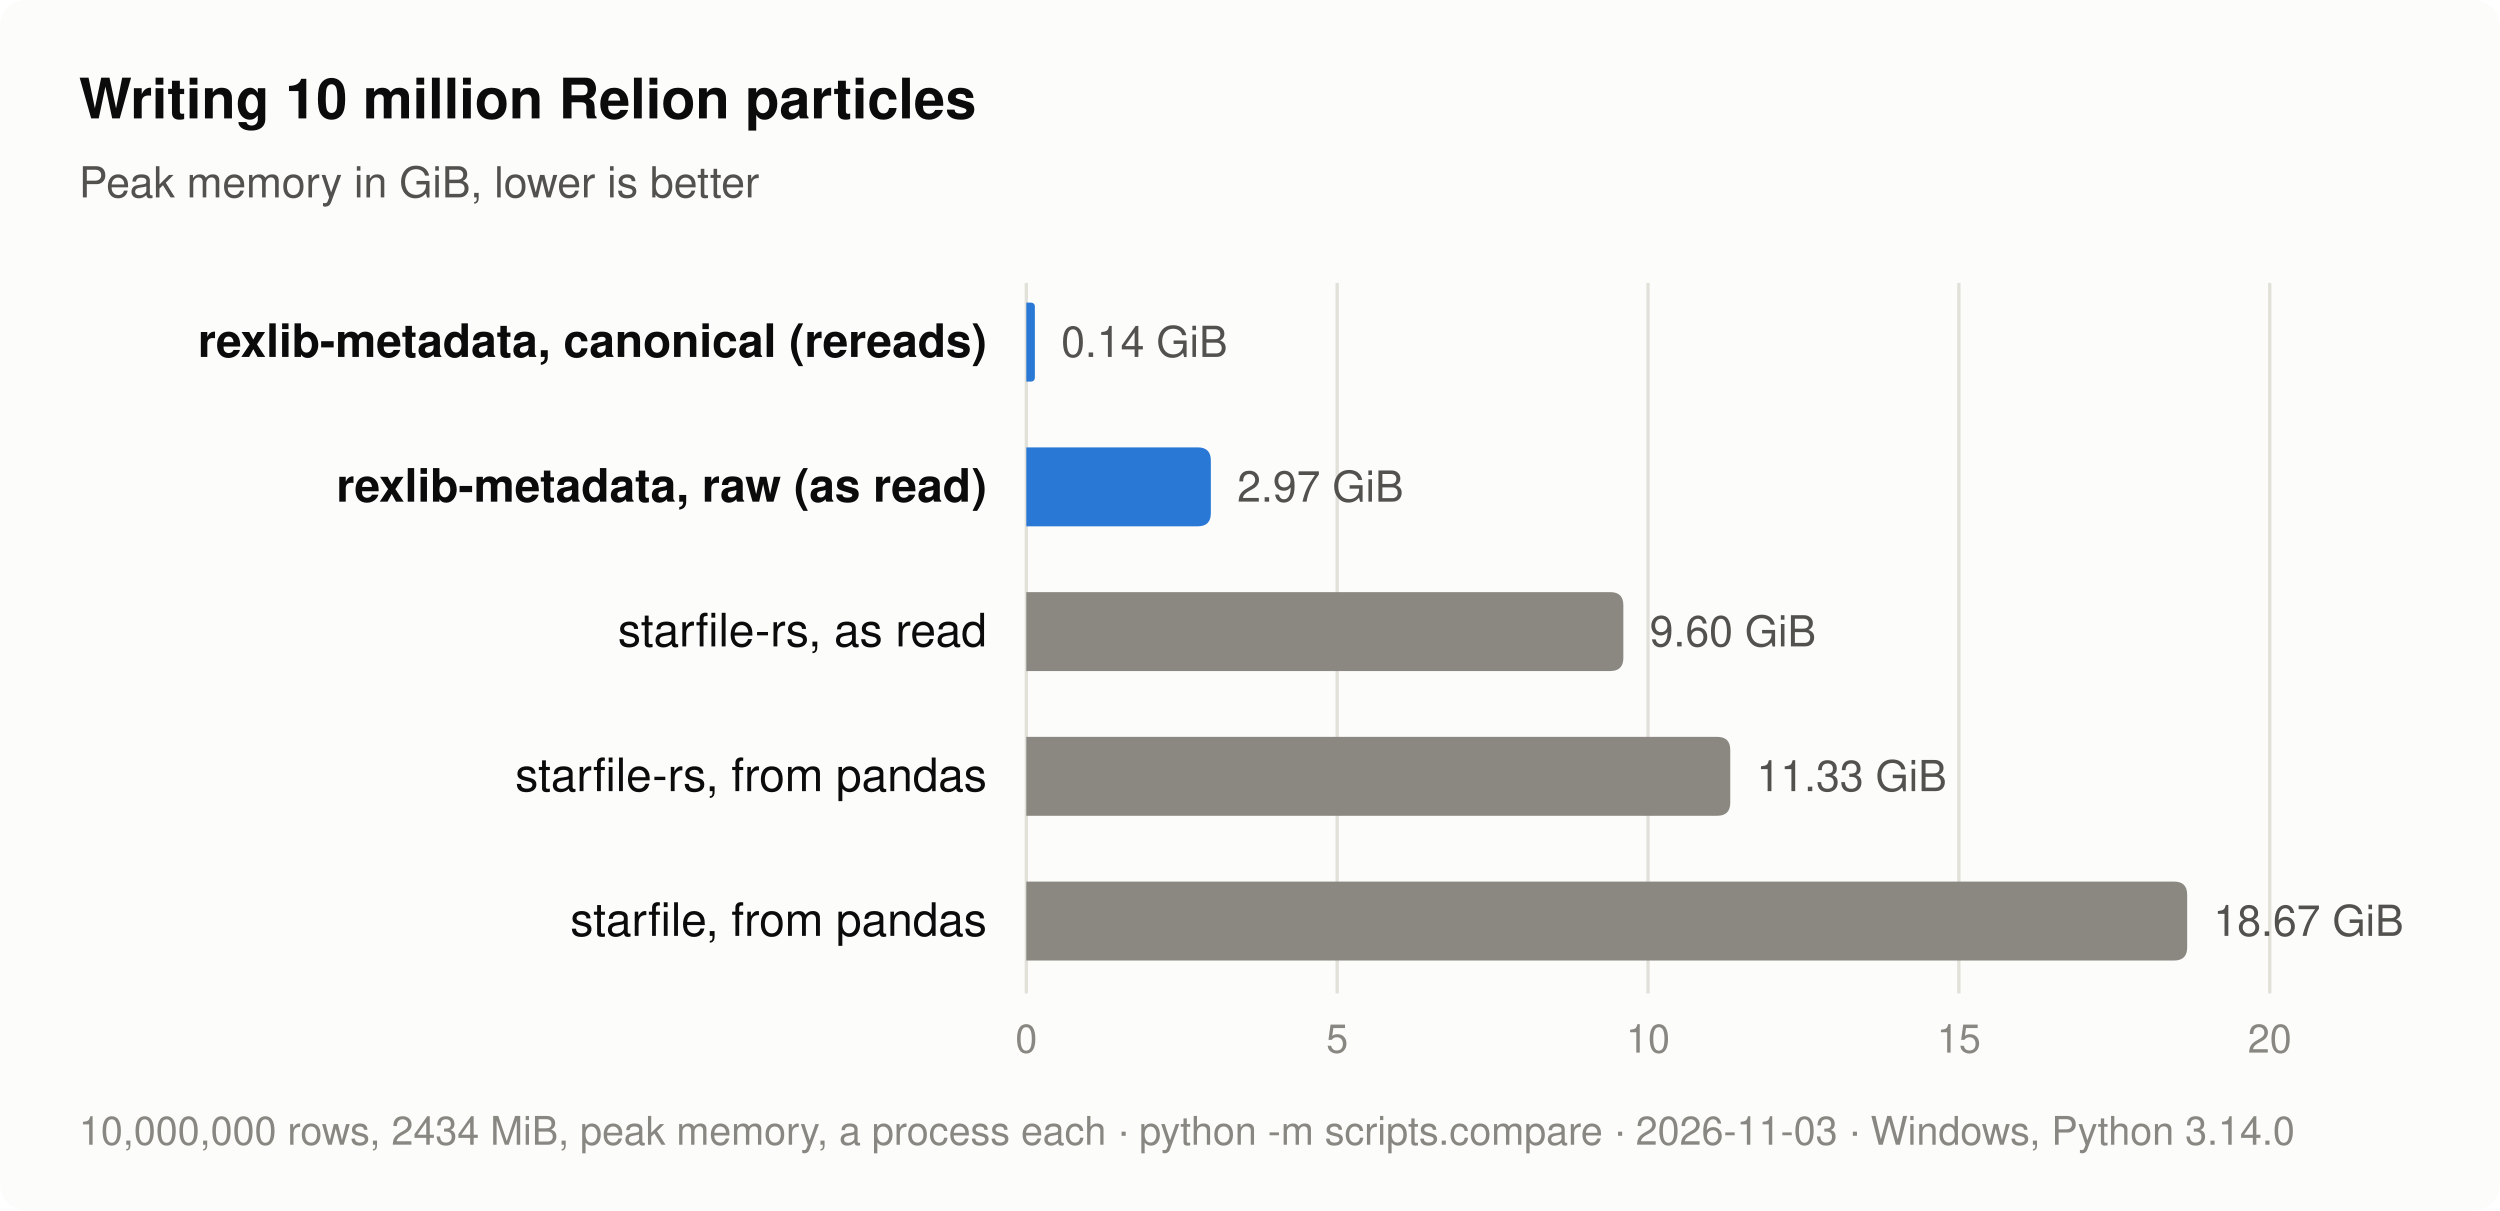
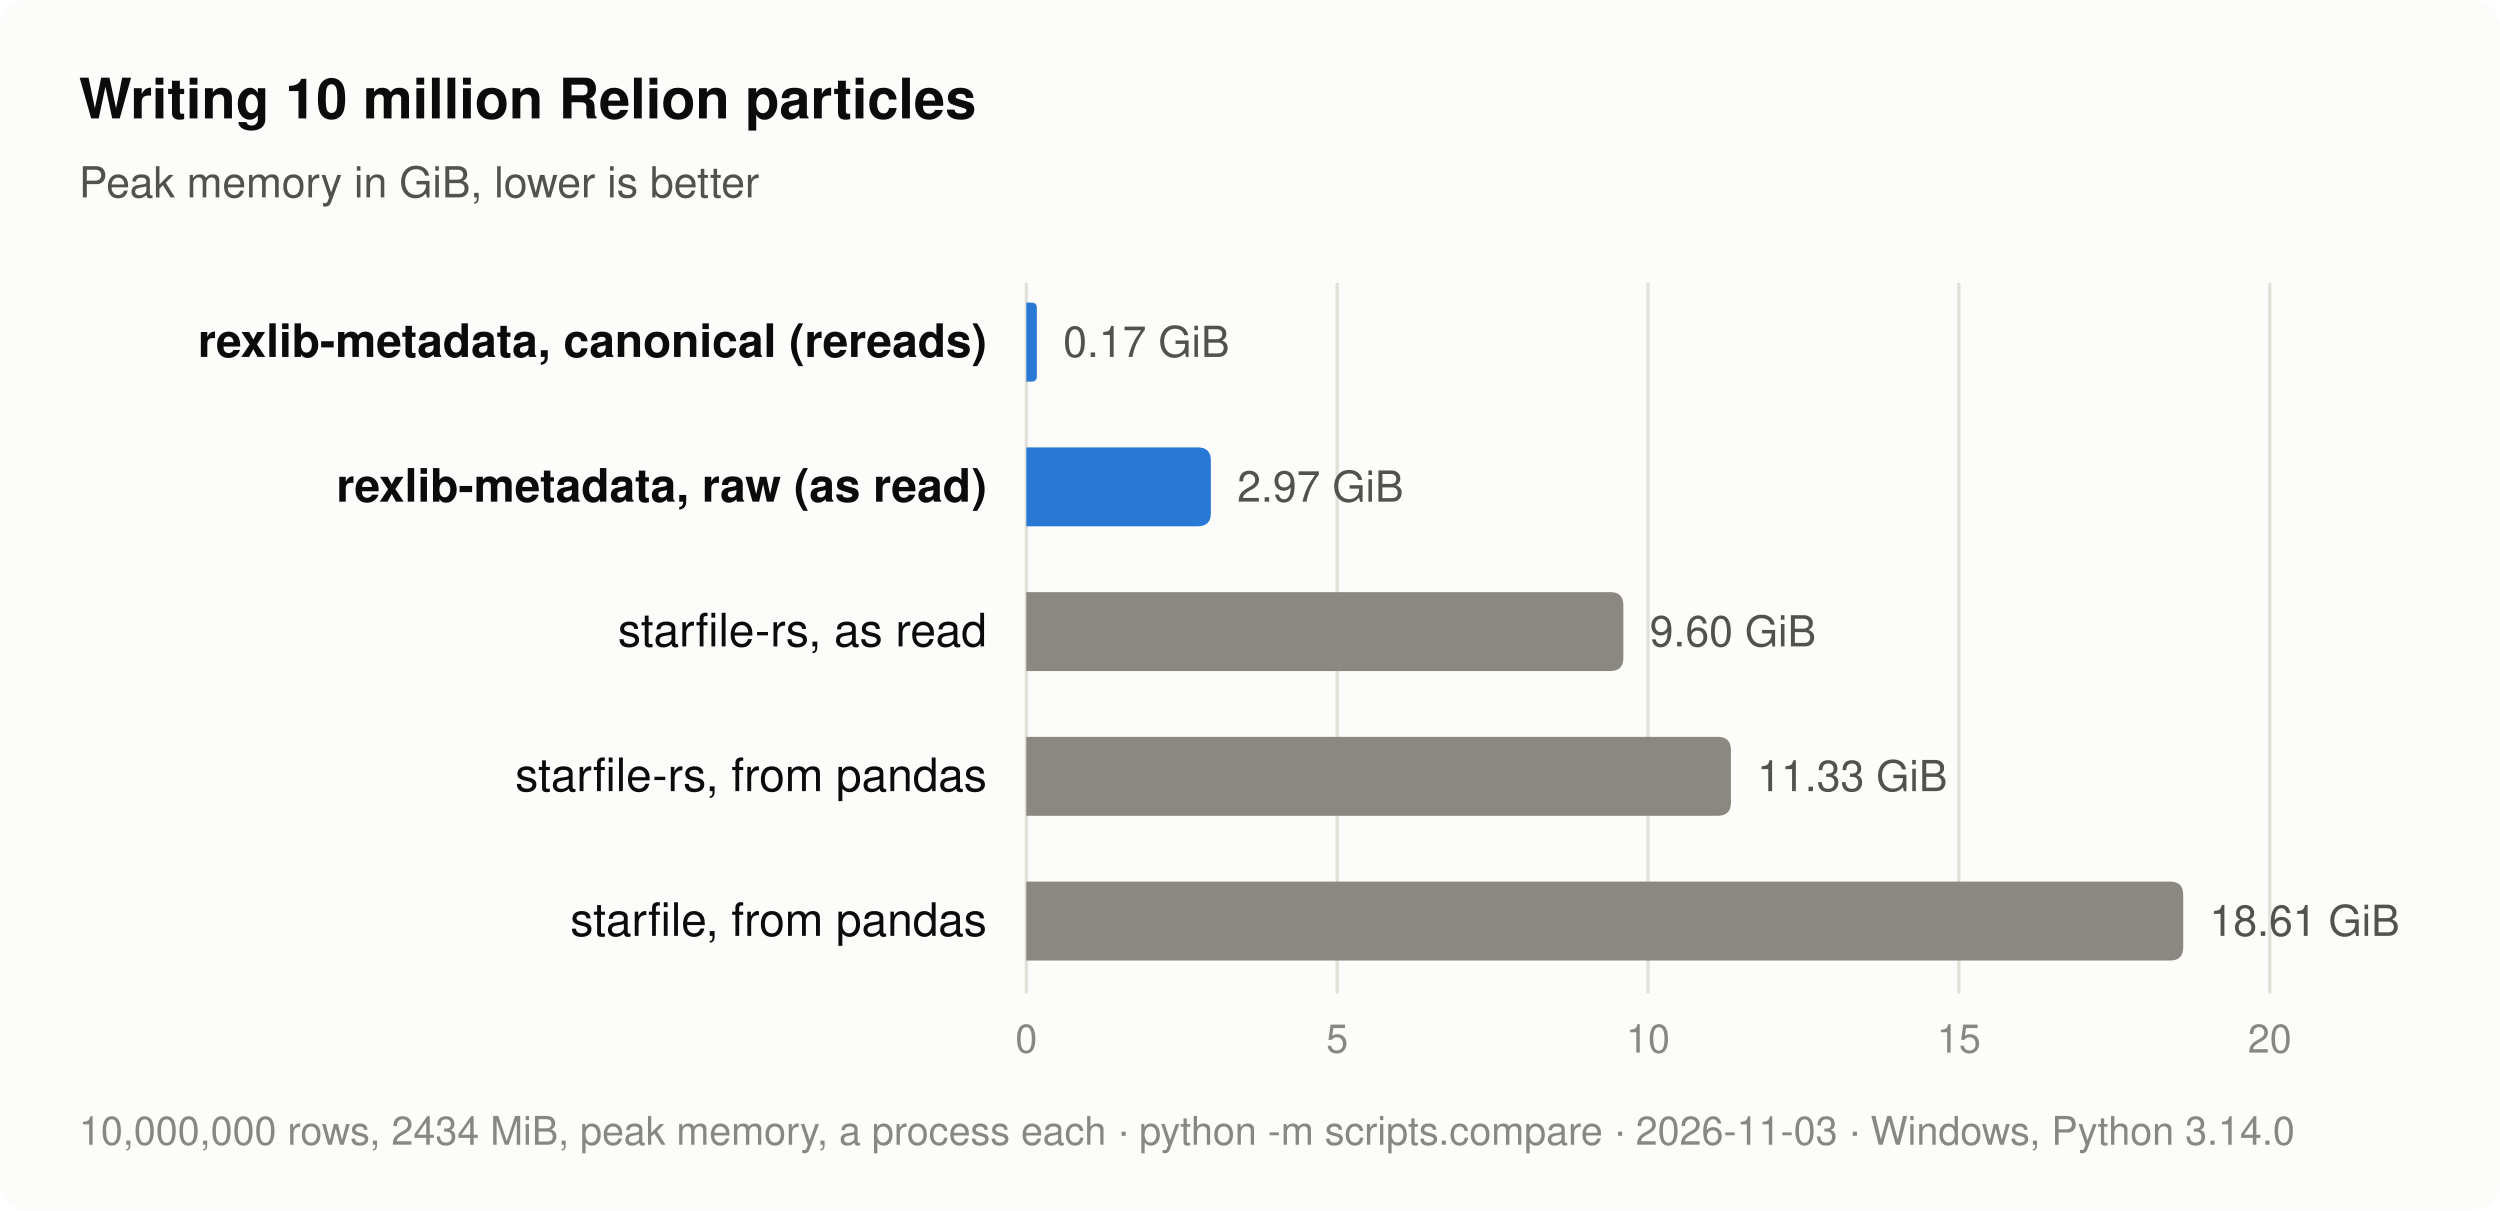
<svg xmlns="http://www.w3.org/2000/svg" width="760" height="368" viewBox="0 0 760 368" role="img" aria-label="Writing 10 million Relion particles">
  <rect width="760" height="368" rx="8" fill="#fcfcfb" />
  <text x="24.0" y="36.0" fill="#0b0b0b" font-size="17" font-weight="600" text-anchor="start" font-family="-apple-system, Segoe UI, Helvetica, Arial, sans-serif">Writing 10 million Relion particles</text>
  <text x="24.0" y="60.0" fill="#52514e" font-size="13" font-weight="400" text-anchor="start" font-family="-apple-system, Segoe UI, Helvetica, Arial, sans-serif">Peak memory in GiB, lower is better</text>
  <line x1="312.0" y1="86" x2="312.0" y2="302.0" stroke="#e1e0d9" stroke-width="1" />
  <text x="312.0" y="320.0" fill="#898781" font-size="12" font-weight="400" text-anchor="middle" font-family="-apple-system, Segoe UI, Helvetica, Arial, sans-serif">0</text>
  <line x1="406.5" y1="86" x2="406.5" y2="302.0" stroke="#e1e0d9" stroke-width="1" />
  <text x="406.5" y="320.0" fill="#898781" font-size="12" font-weight="400" text-anchor="middle" font-family="-apple-system, Segoe UI, Helvetica, Arial, sans-serif">5</text>
  <line x1="501.0" y1="86" x2="501.0" y2="302.0" stroke="#e1e0d9" stroke-width="1" />
  <text x="501.0" y="320.0" fill="#898781" font-size="12" font-weight="400" text-anchor="middle" font-family="-apple-system, Segoe UI, Helvetica, Arial, sans-serif">10</text>
  <line x1="595.5" y1="86" x2="595.5" y2="302.0" stroke="#e1e0d9" stroke-width="1" />
  <text x="595.5" y="320.0" fill="#898781" font-size="12" font-weight="400" text-anchor="middle" font-family="-apple-system, Segoe UI, Helvetica, Arial, sans-serif">15</text>
  <line x1="690.0" y1="86" x2="690.0" y2="302.0" stroke="#e1e0d9" stroke-width="1" />
  <text x="690.0" y="320.0" fill="#898781" font-size="12" font-weight="400" text-anchor="middle" font-family="-apple-system, Segoe UI, Helvetica, Arial, sans-serif">20</text>
  <text x="300.0" y="108.5" fill="#0b0b0b" font-size="14" font-weight="600" text-anchor="end" font-family="-apple-system, Segoe UI, Helvetica, Arial, sans-serif">rexlib-metadata, canonical (rereads)</text>
-   <path d="M312.0,92.0 H313.3 Q314.6,92.0 314.6,93.3 V114.7 Q314.6,116.0 313.3,116.0 H312.0 Z" fill="#2a78d6" />
-   <text x="322.6" y="108.5" fill="#52514e" font-size="13" font-weight="400" text-anchor="start" font-family="-apple-system, Segoe UI, Helvetica, Arial, sans-serif">0.14 GiB</text>
+   <path d="M312.0,92.0 H313.6 Q315.2,92.0 315.2,93.6 V114.4 Q315.2,116.0 313.6,116.0 H312.0 Z" fill="#2a78d6" />
+   <text x="323.2" y="108.5" fill="#52514e" font-size="13" font-weight="400" text-anchor="start" font-family="-apple-system, Segoe UI, Helvetica, Arial, sans-serif">0.17 GiB</text>
  <text x="300.0" y="152.5" fill="#0b0b0b" font-size="14" font-weight="600" text-anchor="end" font-family="-apple-system, Segoe UI, Helvetica, Arial, sans-serif">rexlib-metadata, raw (as read)</text>
  <path d="M312.0,136.0 H364.1 Q368.1,136.0 368.1,140.0 V156.0 Q368.1,160.0 364.1,160.0 H312.0 Z" fill="#2a78d6" />
  <text x="376.1" y="152.5" fill="#52514e" font-size="13" font-weight="400" text-anchor="start" font-family="-apple-system, Segoe UI, Helvetica, Arial, sans-serif">2.97 GiB</text>
  <text x="300.0" y="196.5" fill="#0b0b0b" font-size="14" font-weight="400" text-anchor="end" font-family="-apple-system, Segoe UI, Helvetica, Arial, sans-serif">starfile-rs, as read</text>
  <path d="M312.0,180.0 H489.5 Q493.5,180.0 493.5,184.0 V200.0 Q493.5,204.0 489.5,204.0 H312.0 Z" fill="#8a8880" />
  <text x="501.5" y="196.5" fill="#52514e" font-size="13" font-weight="400" text-anchor="start" font-family="-apple-system, Segoe UI, Helvetica, Arial, sans-serif">9.60 GiB</text>
  <text x="300.0" y="240.5" fill="#0b0b0b" font-size="14" font-weight="400" text-anchor="end" font-family="-apple-system, Segoe UI, Helvetica, Arial, sans-serif">starfile-rs, from pandas</text>
-   <path d="M312.0,224.0 H522.0 Q526.0,224.0 526.0,228.0 V244.0 Q526.0,248.0 522.0,248.0 H312.0 Z" fill="#8a8880" />
-   <text x="534.0" y="240.5" fill="#52514e" font-size="13" font-weight="400" text-anchor="start" font-family="-apple-system, Segoe UI, Helvetica, Arial, sans-serif">11.33 GiB</text>
+   <path d="M312.0,224.0 H522.2 Q526.2,224.0 526.2,228.0 V244.0 Q526.2,248.0 522.2,248.0 H312.0 Z" fill="#8a8880" />
+   <text x="534.2" y="240.5" fill="#52514e" font-size="13" font-weight="400" text-anchor="start" font-family="-apple-system, Segoe UI, Helvetica, Arial, sans-serif">11.33 GiB</text>
  <text x="300.0" y="284.5" fill="#0b0b0b" font-size="14" font-weight="400" text-anchor="end" font-family="-apple-system, Segoe UI, Helvetica, Arial, sans-serif">starfile, from pandas</text>
-   <path d="M312.0,268.0 H660.9 Q664.9,268.0 664.9,272.0 V288.0 Q664.9,292.0 660.9,292.0 H312.0 Z" fill="#8a8880" />
-   <text x="672.9" y="284.5" fill="#52514e" font-size="13" font-weight="400" text-anchor="start" font-family="-apple-system, Segoe UI, Helvetica, Arial, sans-serif">18.67 GiB</text>
+   <path d="M312.0,268.0 H659.7 Q663.7,268.0 663.7,272.0 V288.0 Q663.7,292.0 659.7,292.0 H312.0 Z" fill="#8a8880" />
+   <text x="671.7" y="284.5" fill="#52514e" font-size="13" font-weight="400" text-anchor="start" font-family="-apple-system, Segoe UI, Helvetica, Arial, sans-serif">18.61 GiB</text>
  <text x="24.0" y="348.0" fill="#898781" font-size="12" font-weight="400" text-anchor="start" font-family="-apple-system, Segoe UI, Helvetica, Arial, sans-serif">10,000,000 rows, 2434 MiB, peak memory, a process each · python -m scripts.compare · 2026-11-03 · Windows, Python 3.14.0</text>
</svg>
